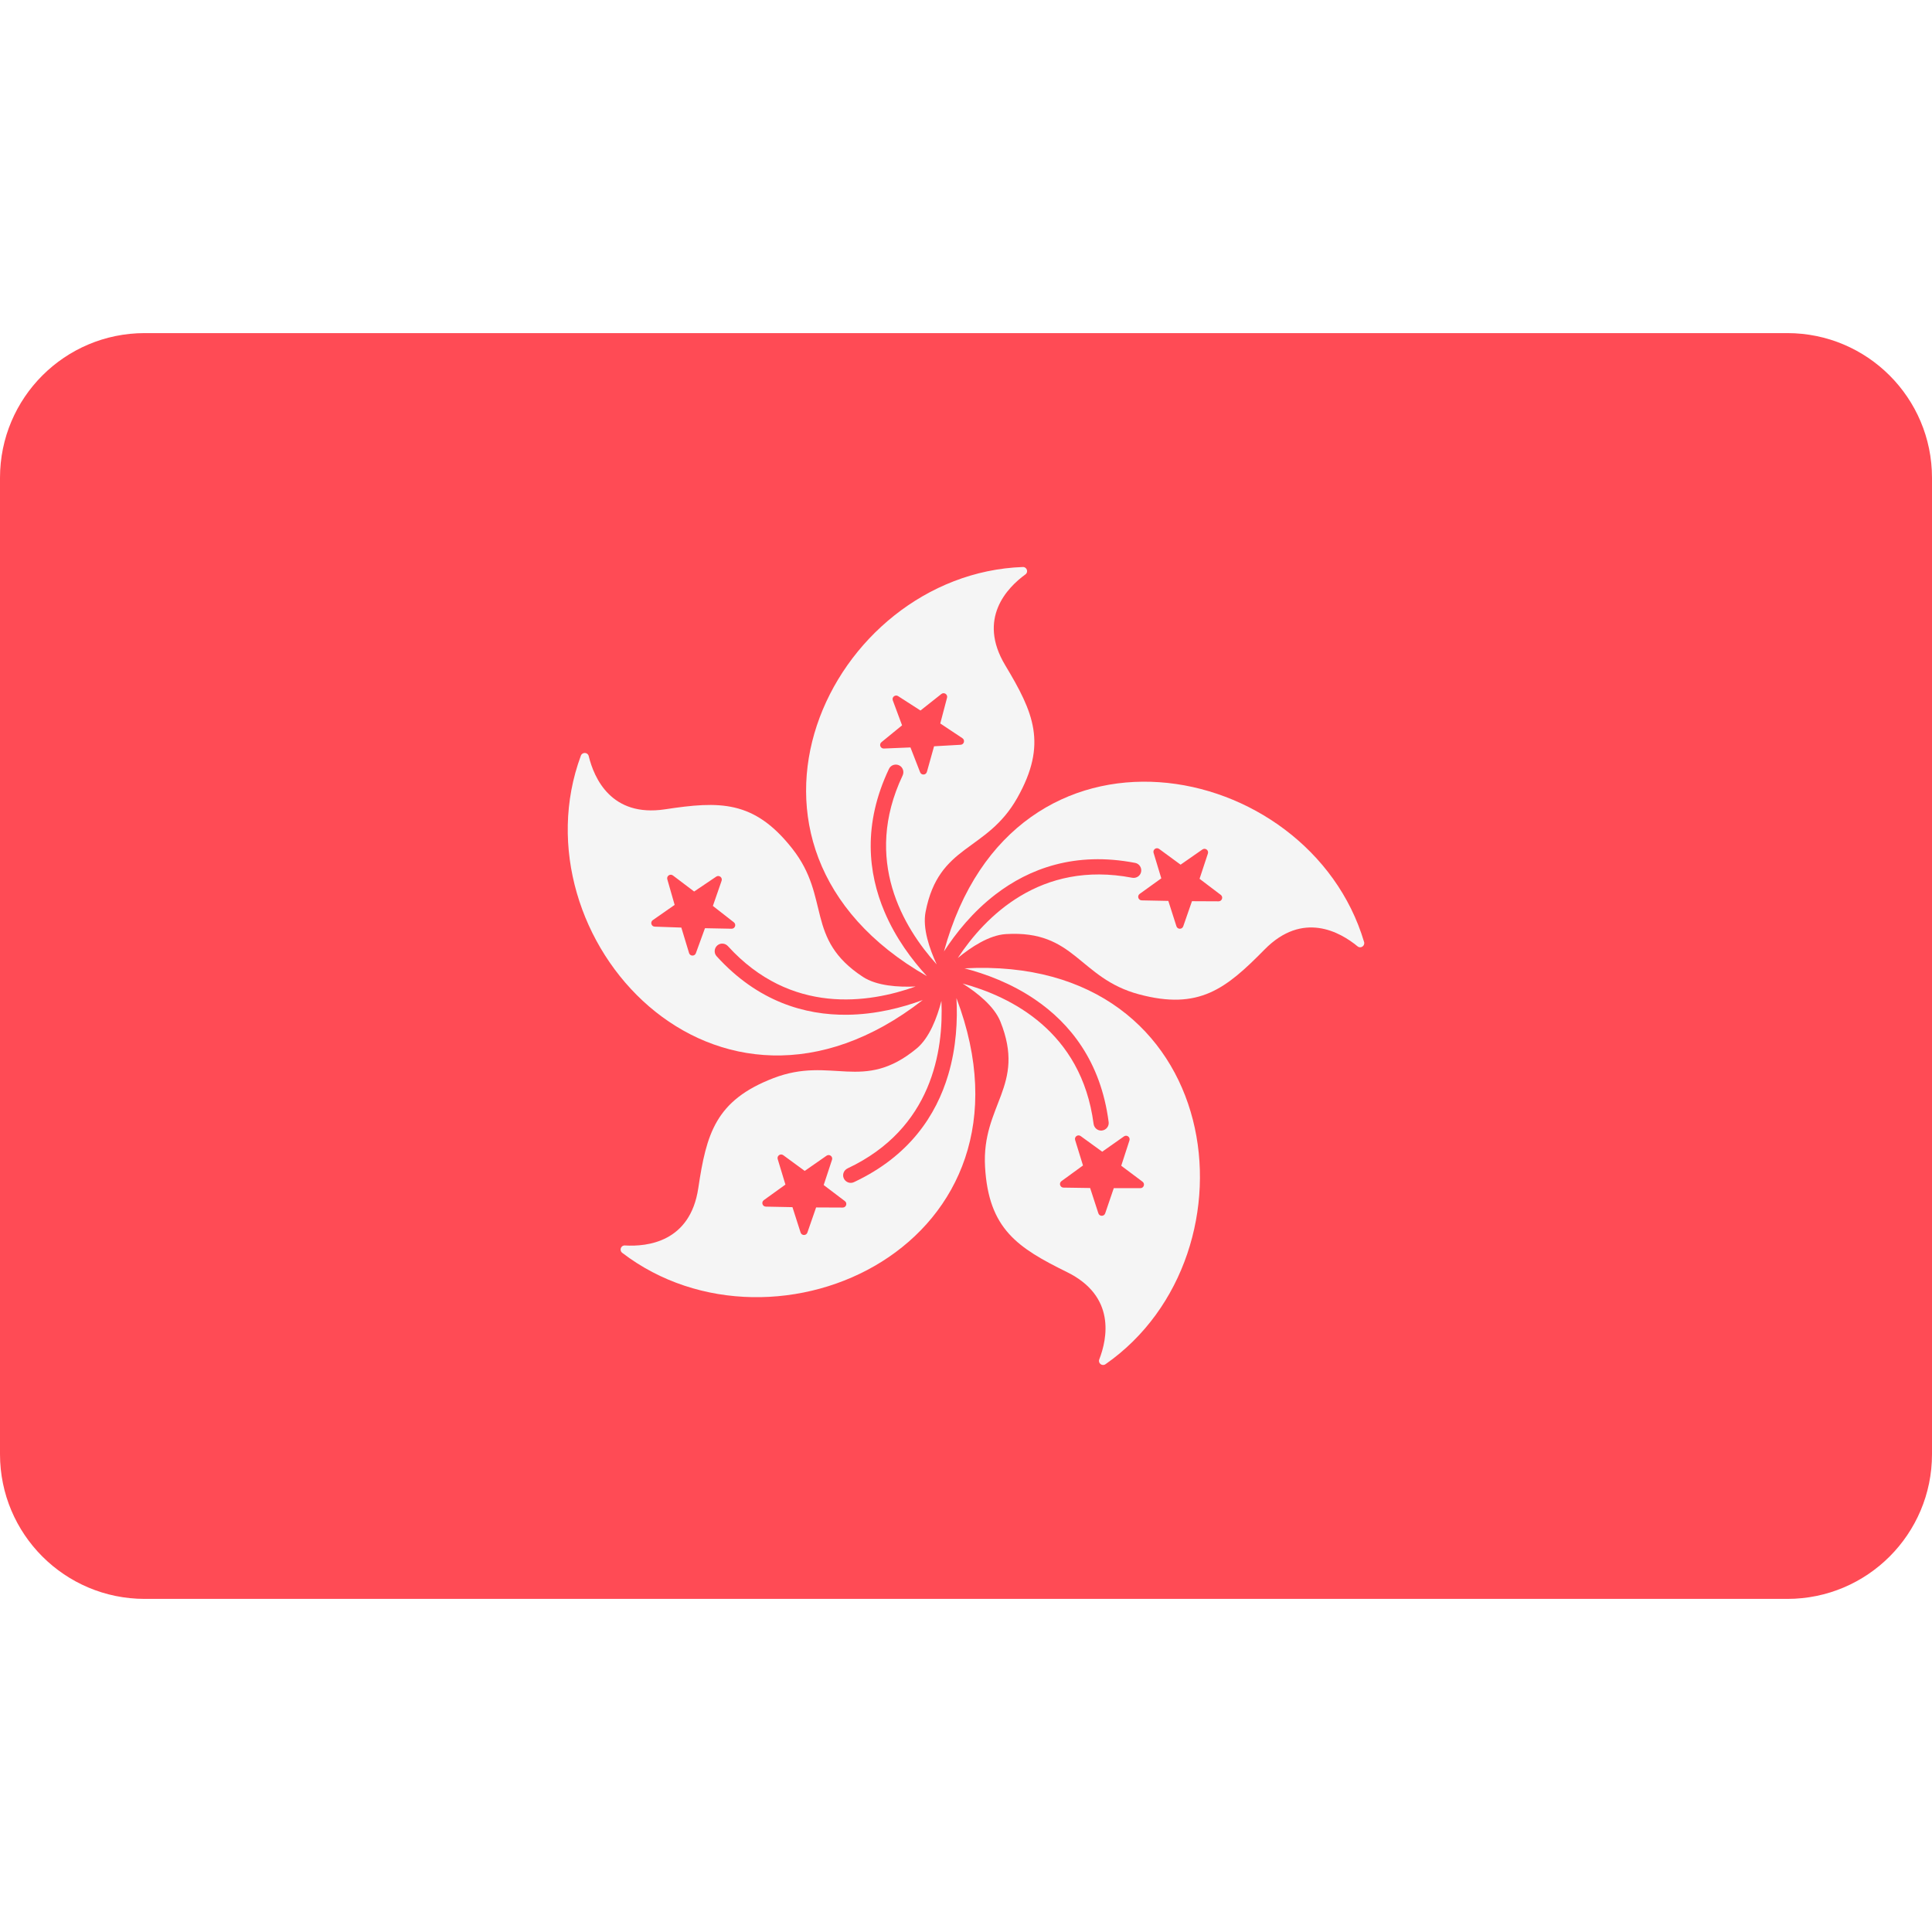
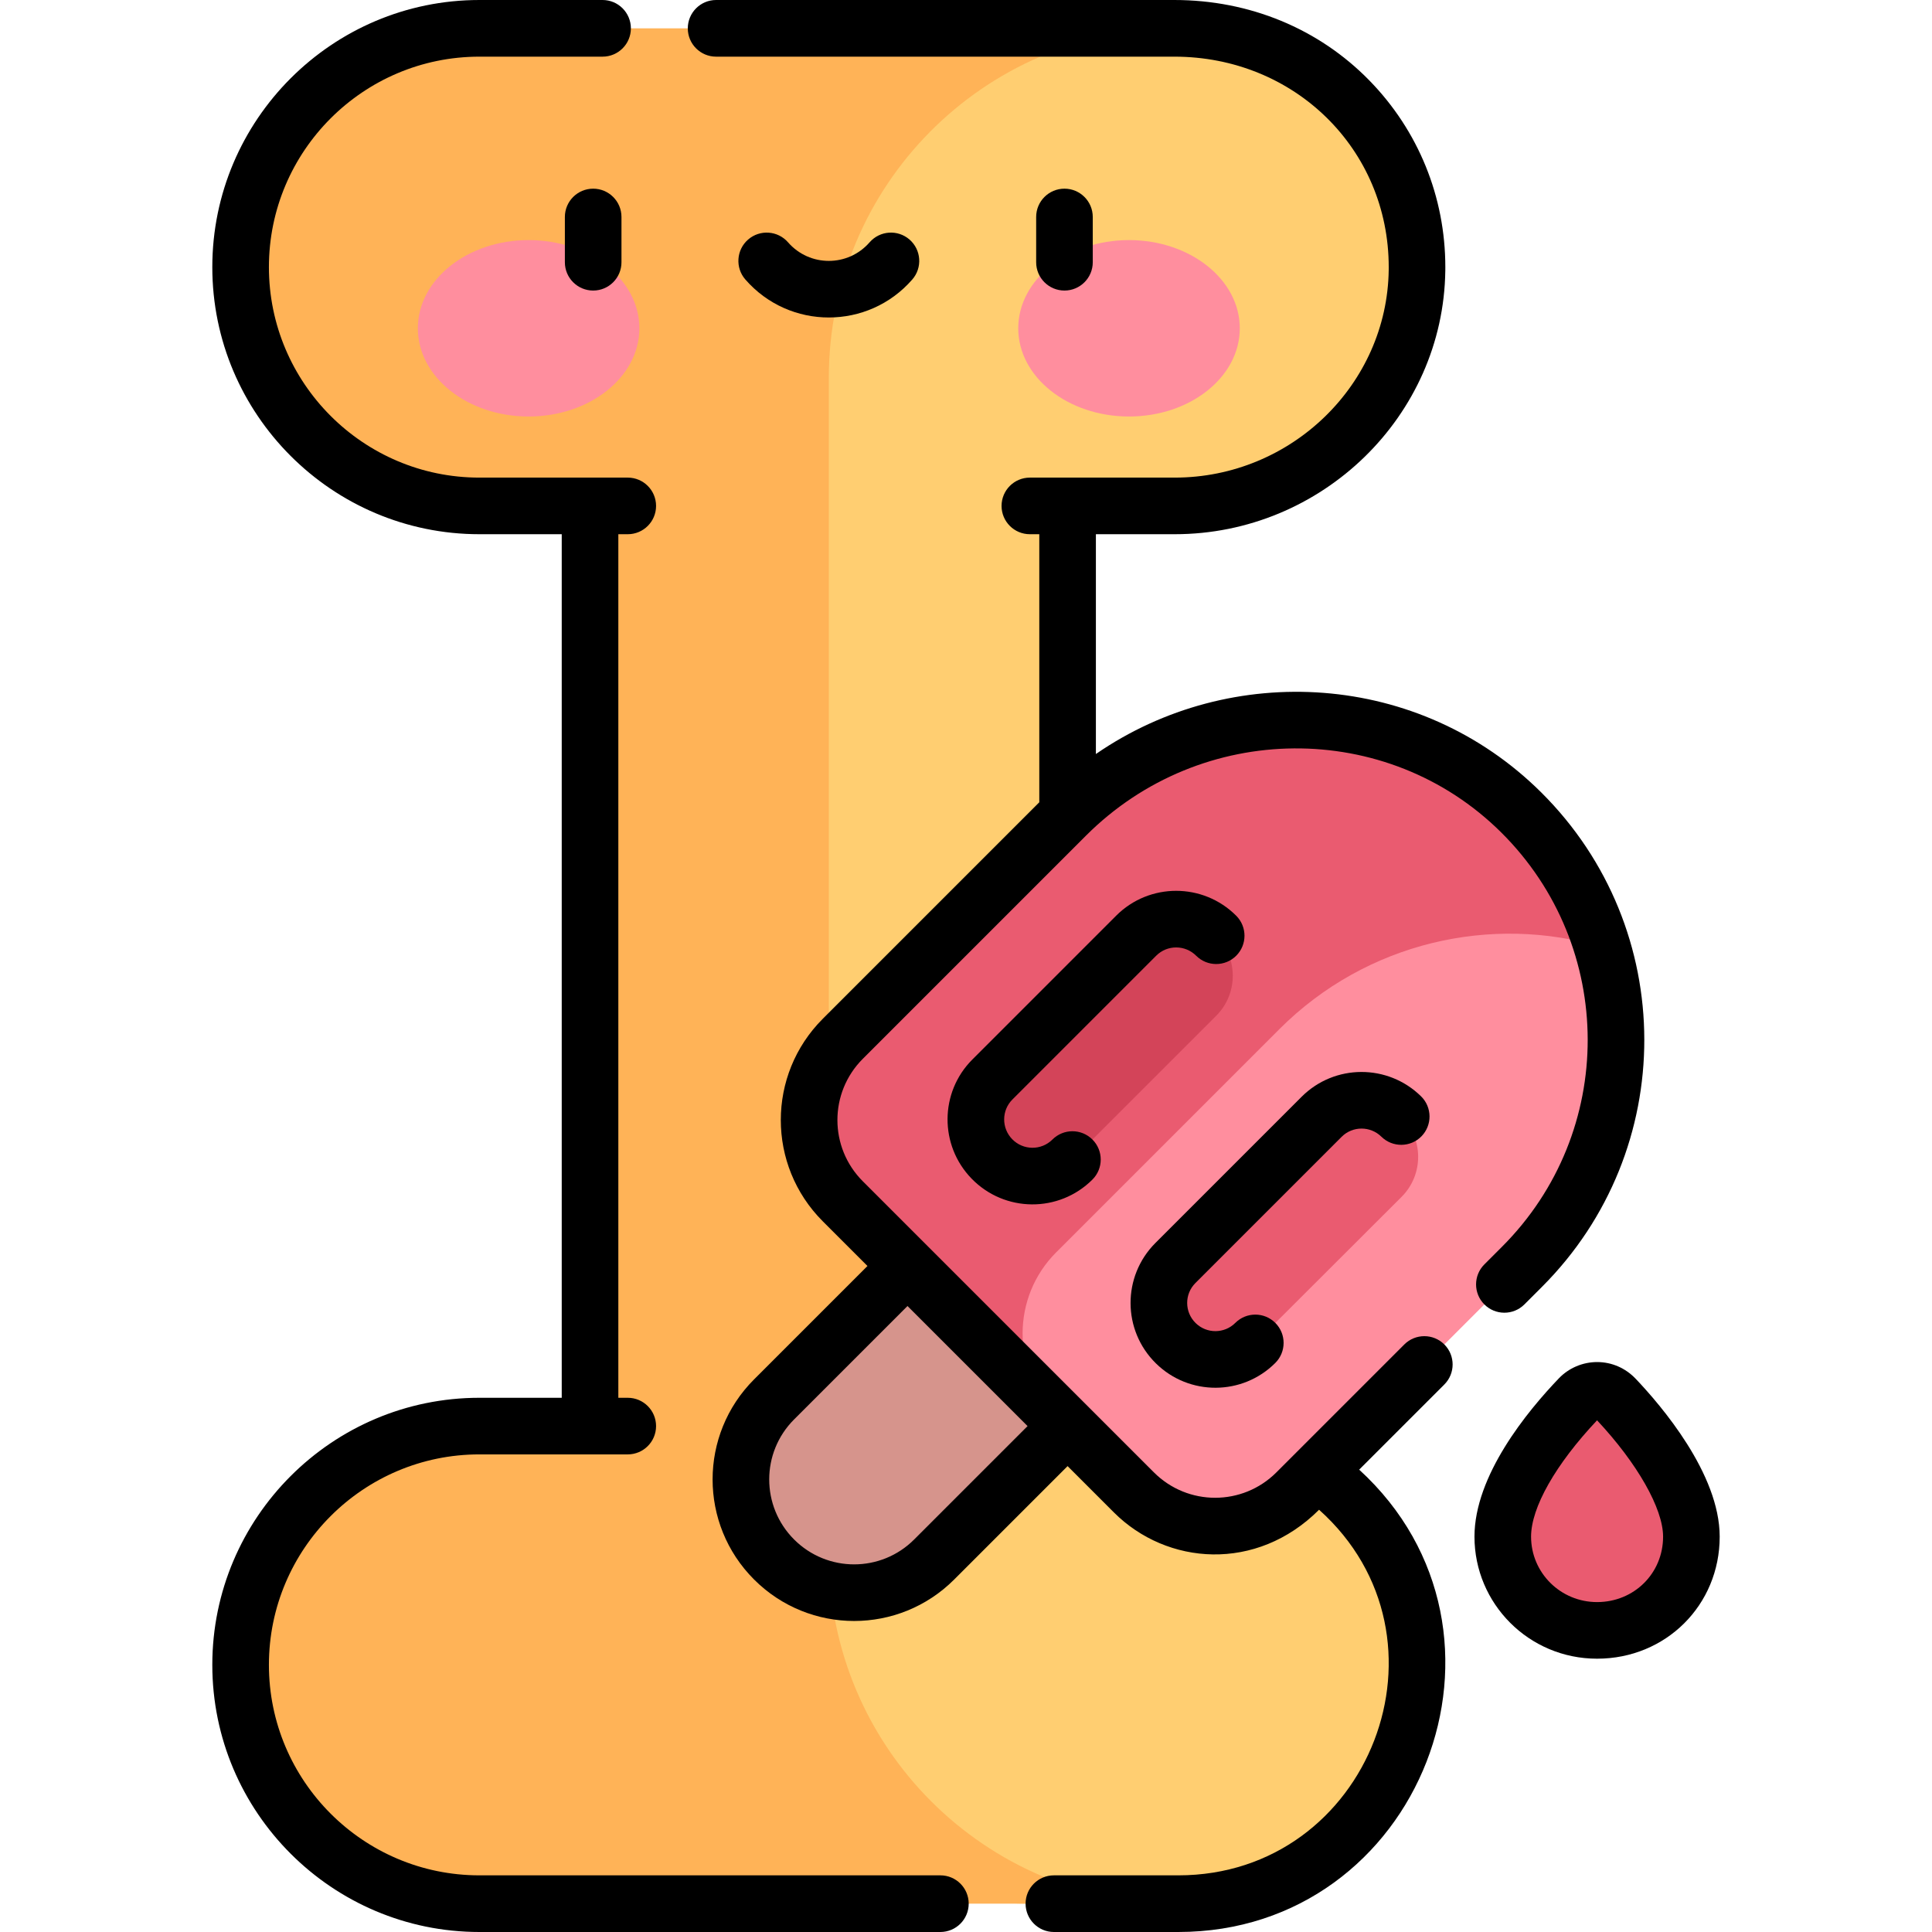
<svg xmlns="http://www.w3.org/2000/svg" version="1.1" width="512" height="512">
-   <svg version="1.1" id="SvgjsSvg1000" x="0px" y="0px" viewBox="0 0 512 512" style="enable-background:new 0 0 512 512;" xml:space="preserve">
-     <path style="fill:#FF4B55;" d="M473.655,423.724H38.345C17.167,423.724,0,406.557,0,385.379V126.621  c0-21.177,17.167-38.345,38.345-38.345h435.31c21.177,0,38.345,17.167,38.345,38.345V385.38  C512,406.557,494.833,423.724,473.655,423.724z" />
+   <svg id="SvgjsSvg1000" enable-background="new 0 0 512 512" height="512" viewBox="0 0 512 512" width="512">
    <g>
-       <path style="fill:#F5F5F5;" d="M224.477,268.922c-11.128,0.115-23.624-3.449-34.573-15.518c-0.755-0.832-0.65-2.143,0.209-2.87   l0.004-0.003c0.832-0.705,2.062-0.596,2.797,0.211c16.69,18.327,37.376,15.119,49.735,10.69c-4.566,0.203-10.303-0.14-13.993-2.565   c-15.415-10.133-8.433-20.913-18.671-33.944c-10.173-12.948-19.327-12.631-33.741-10.446c-14.27,2.162-18.816-8.305-20.231-14.114   c-0.253-1.041-1.705-1.106-2.077-0.103c-17.786,48.054,35.694,107.514,90.601,64.761   C239.118,267.016,232.14,268.844,224.477,268.922z M184.41,252.615c-0.312,0.858-1.537,0.824-1.802-0.05l-2.048-6.749l-7.049-0.247   c-0.913-0.032-1.259-1.207-0.51-1.729l5.786-4.033l-1.943-6.781c-0.252-0.877,0.759-1.57,1.487-1.02l5.624,4.256l5.848-3.944   c0.757-0.511,1.728,0.236,1.429,1.099l-2.31,6.664l5.558,4.343c0.719,0.563,0.309,1.717-0.604,1.699l-7.052-0.138L184.41,252.615z" />
-       <path style="fill:#F5F5F5;" d="M263.869,236.995c8.836-6.765,20.972-11.407,36.972-8.317c1.103,0.213,1.804,1.325,1.555,2.421   l-0.001,0.004c-0.243,1.064-1.293,1.714-2.365,1.508c-24.346-4.657-38.976,10.317-46.209,21.272   c3.532-2.901,8.329-6.067,12.736-6.338c18.412-1.137,19.289,11.678,35.298,15.965c15.905,4.259,23.04-1.483,33.266-11.876   c10.122-10.289,20.038-4.639,24.653-0.839c0.826,0.681,2.027-0.137,1.723-1.163c-14.586-49.12-93.042-64.627-111.339,2.513   C253.295,247.302,257.784,241.654,263.869,236.995z M305.711,226.016c-0.265-0.874,0.736-1.582,1.472-1.042l5.687,4.172l5.789-4.03   c0.749-0.522,1.731,0.211,1.446,1.078l-2.211,6.698l5.621,4.26c0.728,0.552,0.334,1.711-0.578,1.708l-7.053-0.033l-2.315,6.663   c-0.3,0.863-1.525,0.847-1.803-0.022l-2.148-6.718l-7.052-0.142c-0.913-0.019-1.277-1.188-0.535-1.721l5.726-4.119L305.711,226.016   z" />
-       <path style="fill:#F5F5F5;" d="M234.399,241.626c-4.34-10.248-5.8-23.159,1.195-37.877c0.482-1.015,1.735-1.416,2.733-0.899   l0.004,0.002c0.969,0.501,1.335,1.681,0.87,2.667c-10.599,22.408,0.241,40.318,9.038,50.061c-1.926-4.146-3.79-9.581-2.952-13.917   c3.505-18.111,16.131-15.756,24.286-30.184c8.103-14.335,4.327-22.679-3.178-35.179c-7.43-12.374,0.521-20.561,5.355-24.079   c0.865-0.63,0.374-1.997-0.695-1.959c-51.207,1.837-85.845,73.92-25.416,108.428C241.734,254.441,237.388,248.683,234.399,241.626z    M234.234,198.368c-0.913,0.038-1.347-1.108-0.64-1.685l5.462-4.462l-2.454-6.613c-0.318-0.856,0.637-1.624,1.405-1.13l5.932,3.816   l5.53-4.377c0.716-0.567,1.741,0.104,1.508,0.988l-1.796,6.82l5.871,3.907c0.76,0.506,0.439,1.688-0.472,1.74l-7.042,0.399   l-1.901,6.792c-0.246,0.879-1.47,0.939-1.801,0.088l-2.556-6.573L234.234,198.368z" />
-       <path style="fill:#F5F5F5;" d="M274.297,264.879c9.198,6.264,17.417,16.328,19.508,32.489c0.145,1.115-0.692,2.13-1.811,2.237   h-0.006c-1.086,0.104-2.033-0.69-2.175-1.771c-3.225-24.577-22.037-33.763-34.71-37.19c3.863,2.443,8.375,6.002,10.018,10.101   c6.862,17.123-5.027,21.982-4.07,38.527c0.951,16.438,8.644,21.408,21.724,27.852c12.947,6.379,10.698,17.566,8.54,23.143   c-0.386,0.999,0.767,1.881,1.645,1.27c42.054-29.276,32.134-108.631-37.355-104.915   C261.192,258.079,267.964,260.565,274.297,264.879z M297.864,301.155c0.747-0.526,1.732,0.202,1.451,1.07l-2.175,6.709l5.644,4.231   c0.73,0.547,0.344,1.71-0.569,1.711l-7.053,0.004l-2.279,6.675c-0.295,0.864-1.521,0.855-1.803-0.013l-2.184-6.707l-7.052-0.105   c-0.914-0.013-1.283-1.182-0.545-1.718l5.704-4.15l-2.08-6.74c-0.269-0.873,0.727-1.586,1.466-1.049l5.709,4.142L297.864,301.155z" />
-       <path style="fill:#F5F5F5;" d="M251.292,284.822c-3.169,10.668-10.254,21.56-25.013,28.469c-1.017,0.477-2.239-0.011-2.681-1.044   l-0.002-0.004c-0.429-1.003,0.039-2.146,1.025-2.611c22.43-10.551,25.457-31.265,24.864-44.38   c-1.151,4.424-3.169,9.804-6.573,12.617c-14.223,11.747-22.47,1.899-37.939,7.846c-15.37,5.908-17.763,14.749-19.922,29.169   c-2.136,14.274-13.479,15.535-19.446,15.176c-1.068-0.064-1.559,1.303-0.71,1.954c40.684,31.15,113.258-2.444,88.574-67.507   C253.783,270.269,253.474,277.475,251.292,284.822z M223.906,318.308c0.728,0.552,0.335,1.713-0.578,1.708l-7.052-0.031   l-2.312,6.664c-0.299,0.863-1.525,0.847-1.803-0.022l-2.151-6.718l-7.052-0.14c-0.913-0.018-1.278-1.187-0.536-1.721l5.724-4.121   l-2.046-6.75c-0.265-0.874,0.735-1.582,1.471-1.042l5.688,4.17l5.788-4.032c0.749-0.522,1.731,0.211,1.446,1.078l-2.208,6.698   L223.906,318.308z" />
+       <g>
+         <path d="m311.305 377.928h-28.382v-243.856h28.382c34.777 0 63.766-27.664 64.217-62.439.459-35.333-28.045-64.12-63.274-64.12h-40.013c-51.136 0-92.589 41.454-92.589 92.589v311.782.013c0 51.136 41.454 92.589 92.589 92.589h40.013c35.229 0 63.733-28.787 63.274-64.121-.451-34.773-29.44-62.437-64.217-62.437z" fill="#ffce71" />
+         <path d="m219.646 411.884 56-59.531-56-55.8v-196.45c0-50.795 40.899-92.03 91.561-92.589h-184.164c-34.95 0-63.279 28.332-63.279 63.28s28.33 63.279 63.279 63.279h29.322v243.855h-29.322c-34.95 0-63.279 28.332-63.279 63.279 0 34.948 28.33 63.28 63.279 63.28h185.205c-51.143 0-92.602-41.46-92.602-92.603z" fill="#ffb357" />
+       </g>
+       <g fill="#ff8e9e">
+         <path d="m140.089 63.626c-16.212 0-29.355 10.466-29.355 23.376 0 12.911 13.143 23.377 29.355 23.377s29.355-10.466 29.355-23.377c0-12.909-13.143-23.376-29.355-23.376z" />
+         <path d="m299.202 63.626c-16.212 0-29.355 10.466-29.355 23.376 0 12.911 13.143 23.377 29.355 23.377s29.355-10.466 29.355-23.377c0-12.909-13.142-23.376-29.355-23.376z" />
+       </g>
+       <g>
+         <path d="m254.639 321.36-49.497 49.497c-11.716 11.716-11.716 30.711 0 42.426 11.716 11.716 30.711 11.716 42.426 0l49.497-49.497z" fill="#d6948c" />
+         <g>
+           <path d="m424.614 251.008-46.064-46.064-112.777 112.778c-11.889 11.889-11.889 31.166 0 43.055l17.15 17.15 17.576 17.576c11.89 11.89 31.166 11.889 43.056 0l59.79-59.79c22.926-22.926 30.013-55.691 21.269-84.705z" fill="#ff8e9e" />
+           <path d="m279.915 331.864 59.137-59.137c23.095-23.095 56.277-30.477 85.562-21.718-3.943-13.083-11.1-25.404-21.483-35.715-33.333-33.103-87.429-32.354-120.647.865l-59.137 59.137c-11.889 11.889-11.889 31.166 0 43.056l56.569 56.569c-11.89-11.891-11.89-31.168-.001-43.057z" fill="#ea5b70" />
+         </g>
+       </g>
+       <g>
+         <path d="m428.033 370.553c-2.801-2.939-7.084-2.611-9.497-.096-9.184 9.573-20.287 24.302-20.287 36.772 0 13.717 11.188 24.841 24.993 24.84 13.74 0 24.994-10.726 24.994-24.84 0-12.162-11.141-27.166-20.203-36.676z" fill="#ea5b70" />
+       </g>
+       <g>
+         <path d="m301.11 247.959-38.118 38.118c-5.786 5.786-5.837 15.165-.138 21.036 5.82 5.996 15.441 6.087 21.35.178l38.118-38.118c5.847-5.847 5.828-15.347-.019-21.194-5.847-5.849-15.346-5.868-21.193-.02z" fill="#d34459" />
+         <g>
+           <path d="m350.241 295.965-38.738 38.737c-5.887 5.887-5.841 15.446.102 21.276 5.86 5.749 15.256 5.707 21.065-.093l38.767-38.708c5.89-5.881 5.839-15.451-.096-21.287-5.86-5.763-15.287-5.738-21.1.075z" fill="#ea5b70" />
+         </g>
+       </g>
+       <g>
+         <path d="m149.697 57.5v12c0 4.143 3.358 7.5 7.5 7.5s7.5-3.357 7.5-7.5v-12c0-4.143-3.358-7.5-7.5-7.5s-7.5 3.357-7.5 7.5z" />
+         <path d="m289.594 69.5v-12c0-4.143-3.358-7.5-7.5-7.5s-7.5 3.357-7.5 7.5v12c0 4.143 3.358 7.5 7.5 7.5s7.5-3.357 7.5-7.5z" />
+         <path d="m241.764 74.07c2.721-3.123 2.396-7.86-.727-10.582-3.123-2.721-7.861-2.396-10.582.727-5.724 6.57-15.9 6.566-21.62 0-2.722-3.122-7.459-3.447-10.582-.727-3.123 2.722-3.448 7.459-.727 10.582 11.706 13.431 32.545 13.417 44.238 0z" />
+         <g>
+           <path d="m249.216 496.986h-122.173c-30.757 0-55.779-25.022-55.779-55.779s25.022-55.779 55.779-55.779h39.322c4.142 0 7.5-3.357 7.5-7.5s-3.358-7.5-7.5-7.5h-2.5v-228.856h2.5c4.142 0 7.5-3.357 7.5-7.5s-3.358-7.5-7.5-7.5h-39.322c-30.757 0-55.779-25.022-55.779-55.779s25.022-55.779 55.779-55.779h32.647c4.142 0 7.5-3.357 7.5-7.5s-3.357-7.514-7.5-7.514h-32.647c-39.028 0-70.779 31.766-70.779 70.793s31.751 70.779 70.779 70.779h21.822v228.855h-21.822c-39.028 0-70.779 31.752-70.779 70.779s31.751 70.794 70.779 70.794h122.173c4.142 0 7.5-3.371 7.5-7.514s-3.358-7.5-7.5-7.5z" />
+           <path d="m408.416 209.972c-32.223-31.999-82.111-34.896-117.993-10.15v-58.25h20.882c39.044 0 71.216-31.331 71.716-69.833.005-.313.006-.624.006-.934 0-18.627-7.151-36.201-20.136-49.487-13.426-13.738-31.782-21.318-51.684-21.318h-121.434c-4.142 0-7.5 3.371-7.5 7.514s3.358 7.5 7.5 7.5h121.434c31.862 0 56.82 24.507 56.82 55.792 0 .239-.001.48-.004.729-.395 30.348-25.839 55.037-56.718 55.037h-38.382c-4.142 0-7.5 3.357-7.5 7.5s3.358 7.5 7.5 7.5h2.5v71.04l-57.38 57.38c-14.829 14.831-14.831 38.83 0 53.663 1.884 1.883 6.185 6.184 11.847 11.846l-30.052 30.052c-14.654 14.655-14.657 38.372 0 53.033 14.656 14.654 38.376 14.655 53.033 0l30.052-30.052c5.949 5.949 10.44 10.44 12.272 12.273 14.044 14.042 37.788 15.869 54.374-.711 37.884 33.901 13.513 96.89-37.322 96.89h-32.957c-4.142 0-7.5 3.357-7.5 7.5s3.358 7.514 7.5 7.514h32.957c64.27 0 95.16-79.35 47.948-122.529l22.57-22.57c2.929-2.93 2.929-7.678 0-10.607-2.93-2.928-7.678-2.928-10.607 0l-33.906 33.906c-8.969 8.965-23.48 8.969-32.449.001-8.128-8.129-68.445-68.446-77.153-77.153-8.968-8.968-8.968-23.48 0-32.449l59.137-59.137c30.508-30.507 79.812-30.884 110.059-.848 30.451 30.241 30.577 79.417.195 109.796l-4.67 4.67c-2.929 2.93-2.929 7.678 0 10.607 2.93 2.928 7.678 2.928 10.607 0l4.67-4.67c36.221-36.223 36.15-94.914-.232-131.045zm-136.099 167.956-30.052 30.052c-8.79 8.791-23.026 8.796-31.819.001-8.792-8.794-8.797-23.023-.001-31.82l30.052-30.052c10.043 10.042 21.745 21.745 31.82 31.819z" />
+         </g>
+         <path d="m306.413 253.263c2.921-2.921 7.667-2.903 10.587.018 2.928 2.93 7.677 2.929 10.606.001 2.93-2.929 2.93-7.678.001-10.606-8.786-8.788-23.023-8.797-31.801-.02l-38.118 38.118c-8.703 8.703-8.762 22.756-.216 31.563 8.769 9.036 23.185 9.106 32.035.258 2.929-2.929 2.93-7.678.001-10.606-2.929-2.93-7.678-2.929-10.606-.001-2.942 2.941-7.748 2.909-10.665-.098-2.842-2.926-2.836-7.614.059-10.509z" />
+         <path d="m355.545 301.268c2.901-2.901 7.61-2.909 10.538-.029 2.951 2.903 7.7 2.866 10.605-.087s2.865-7.702-.087-10.606c-8.8-8.656-22.933-8.617-31.664.116l-38.737 38.736c-8.825 8.826-8.795 23.157.153 31.935 8.784 8.617 22.879 8.588 31.617-.141 2.931-2.927 2.934-7.676.007-10.606-2.927-2.932-7.676-2.933-10.606-.007-2.897 2.893-7.583 2.92-10.514.045-2.969-2.911-2.992-7.678-.051-10.618z" />
+         <path d="m433.463 365.38c-2.71-2.844-6.329-4.414-10.19-4.421-.008 0-.015 0-.023 0-3.81 0-7.499 1.569-10.125 4.307-8.356 8.711-22.375 25.746-22.375 41.964 0 17.757 14.419 32.34 32.488 32.34h.005c18.221 0 32.494-14.205 32.494-32.34-.001-16.677-15.577-34.823-22.274-41.85zm-10.222 59.189c-.001 0-.002 0-.003 0-9.688 0-17.489-7.777-17.489-17.34 0-7.729 6.521-19.206 17.488-30.832 10.653 11.364 17.499 23.4 17.499 30.832 0 9.724-7.684 17.34-17.495 17.34z" />
+       </g>
    </g>
-     <g>
- </g>
-     <g>
- </g>
-     <g>
- </g>
-     <g>
- </g>
-     <g>
- </g>
-     <g>
- </g>
-     <g>
- </g>
-     <g>
- </g>
-     <g>
- </g>
-     <g>
- </g>
-     <g>
- </g>
-     <g>
- </g>
-     <g>
- </g>
-     <g>
- </g>
-     <g>
- </g>
  </svg>
  <style>@media (prefers-color-scheme: light) { :root { filter: none; } }
</style>
</svg>
